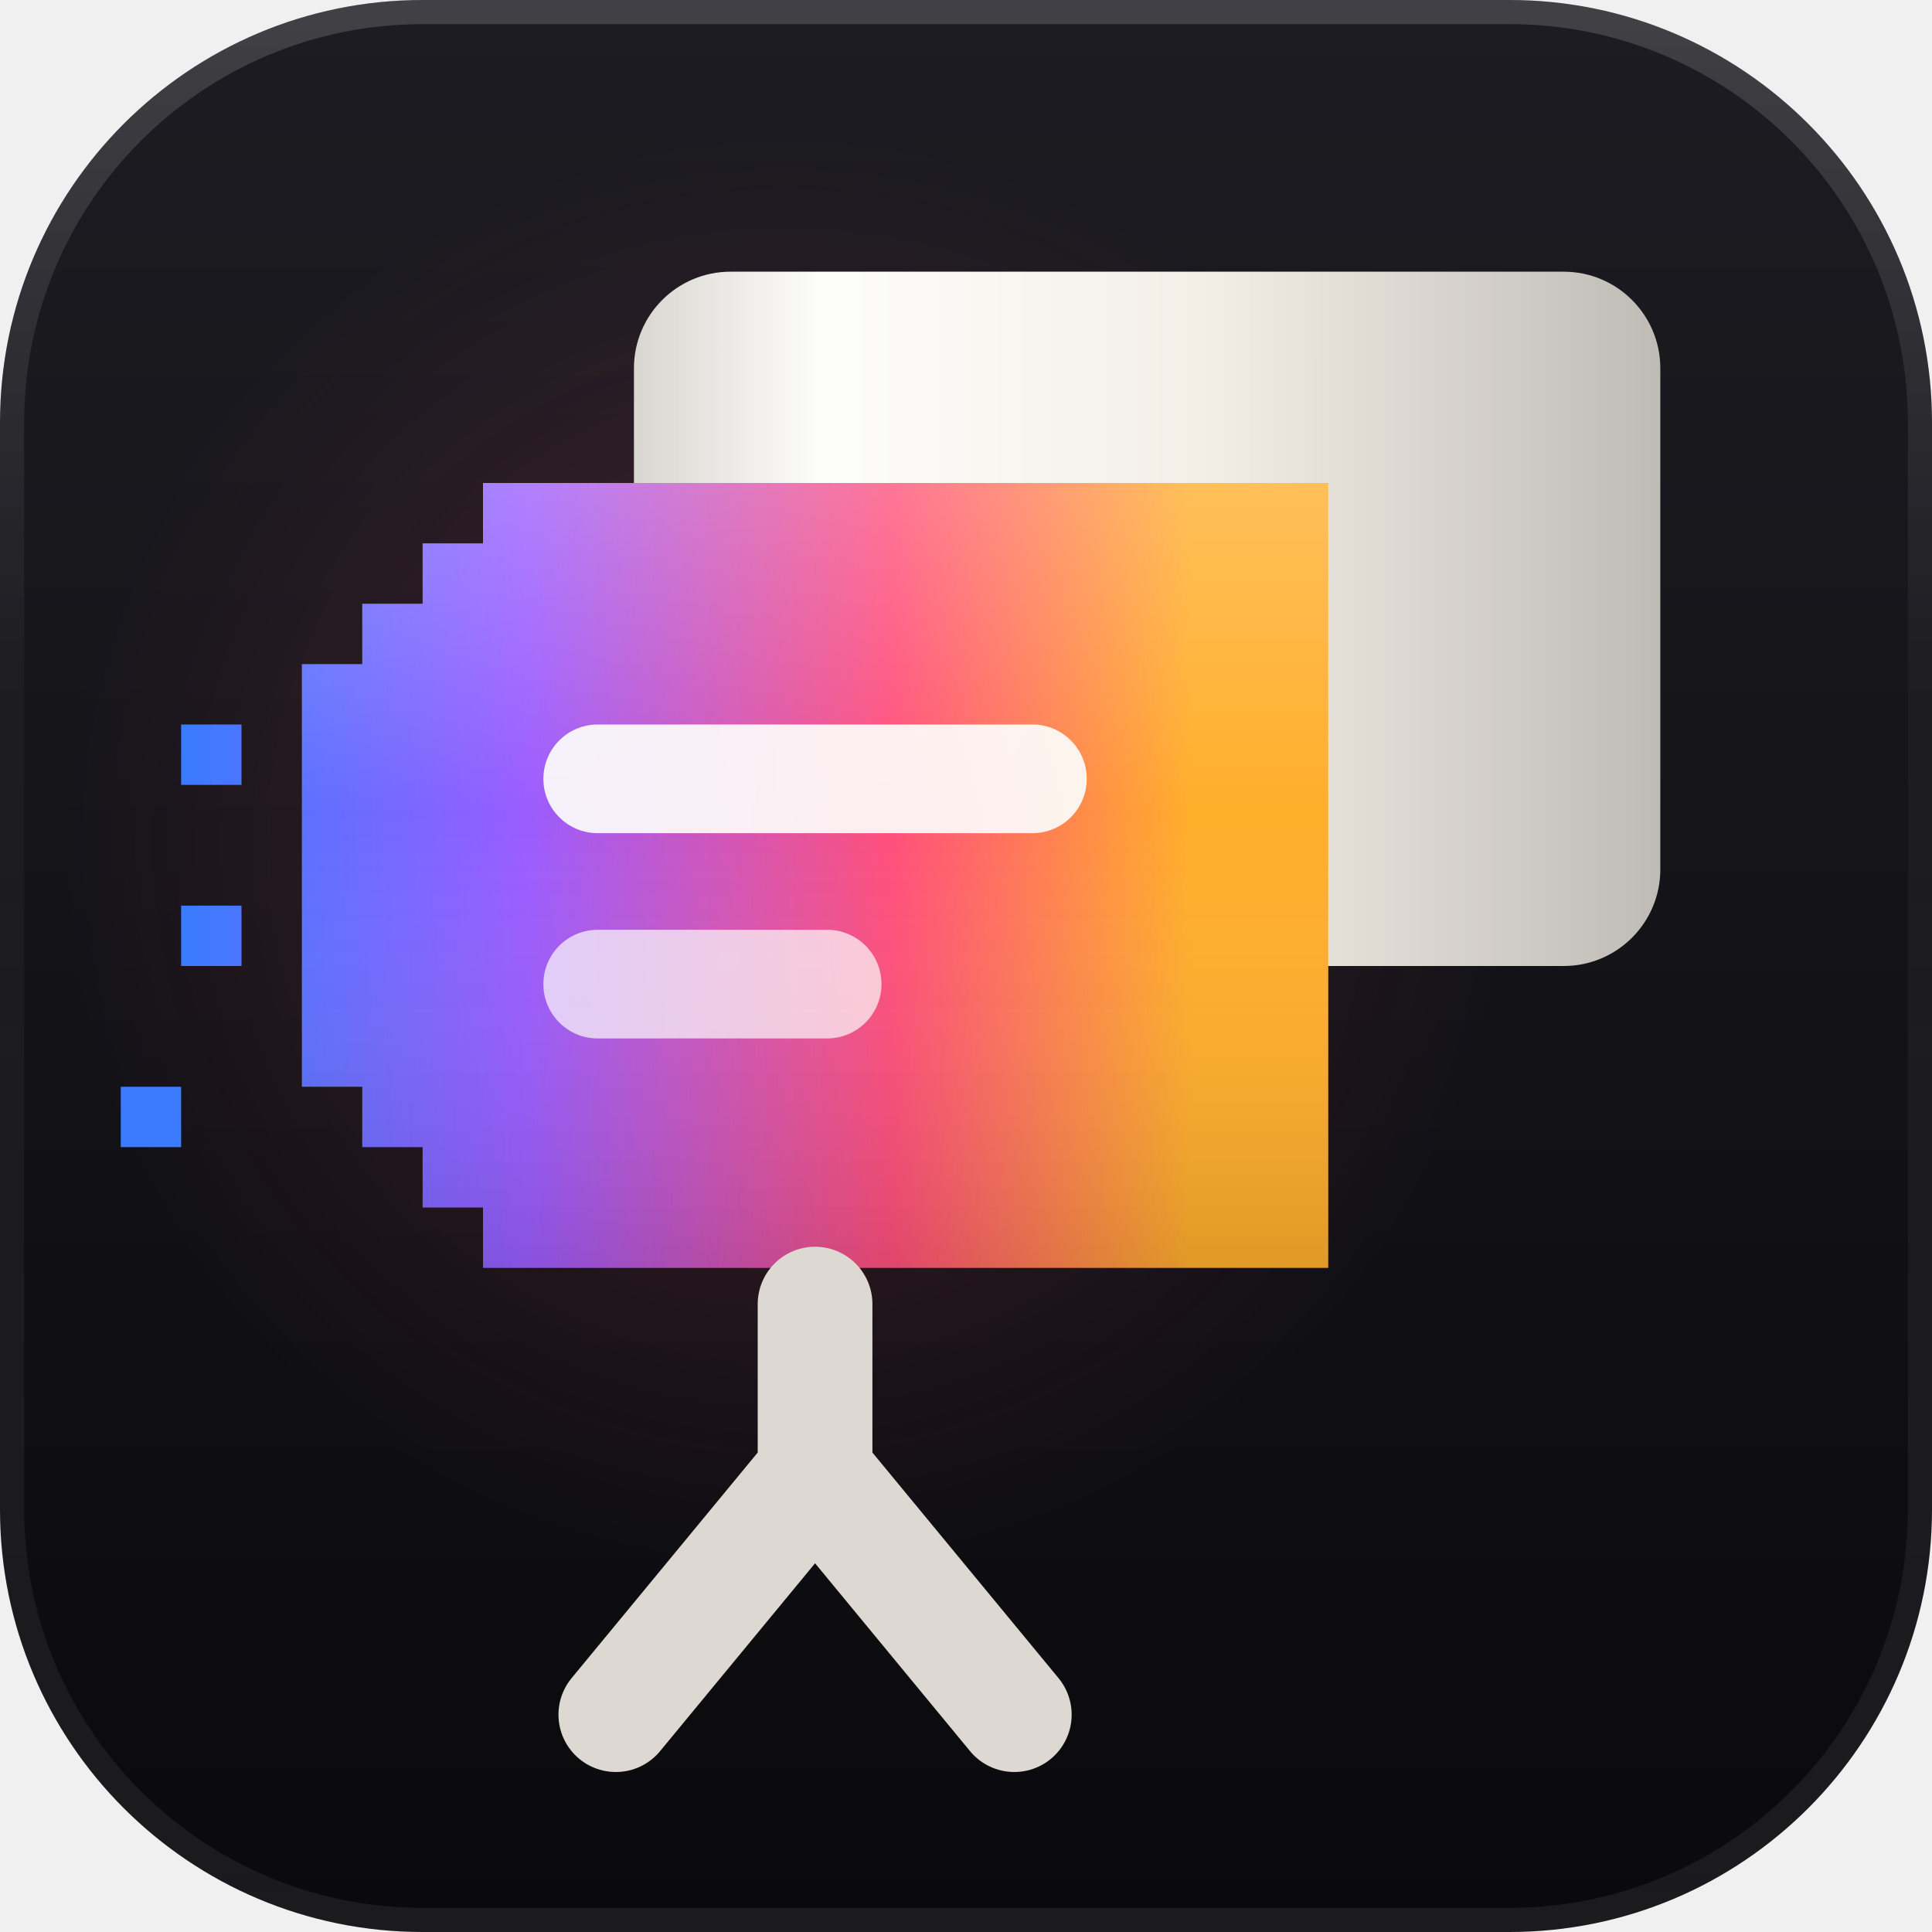
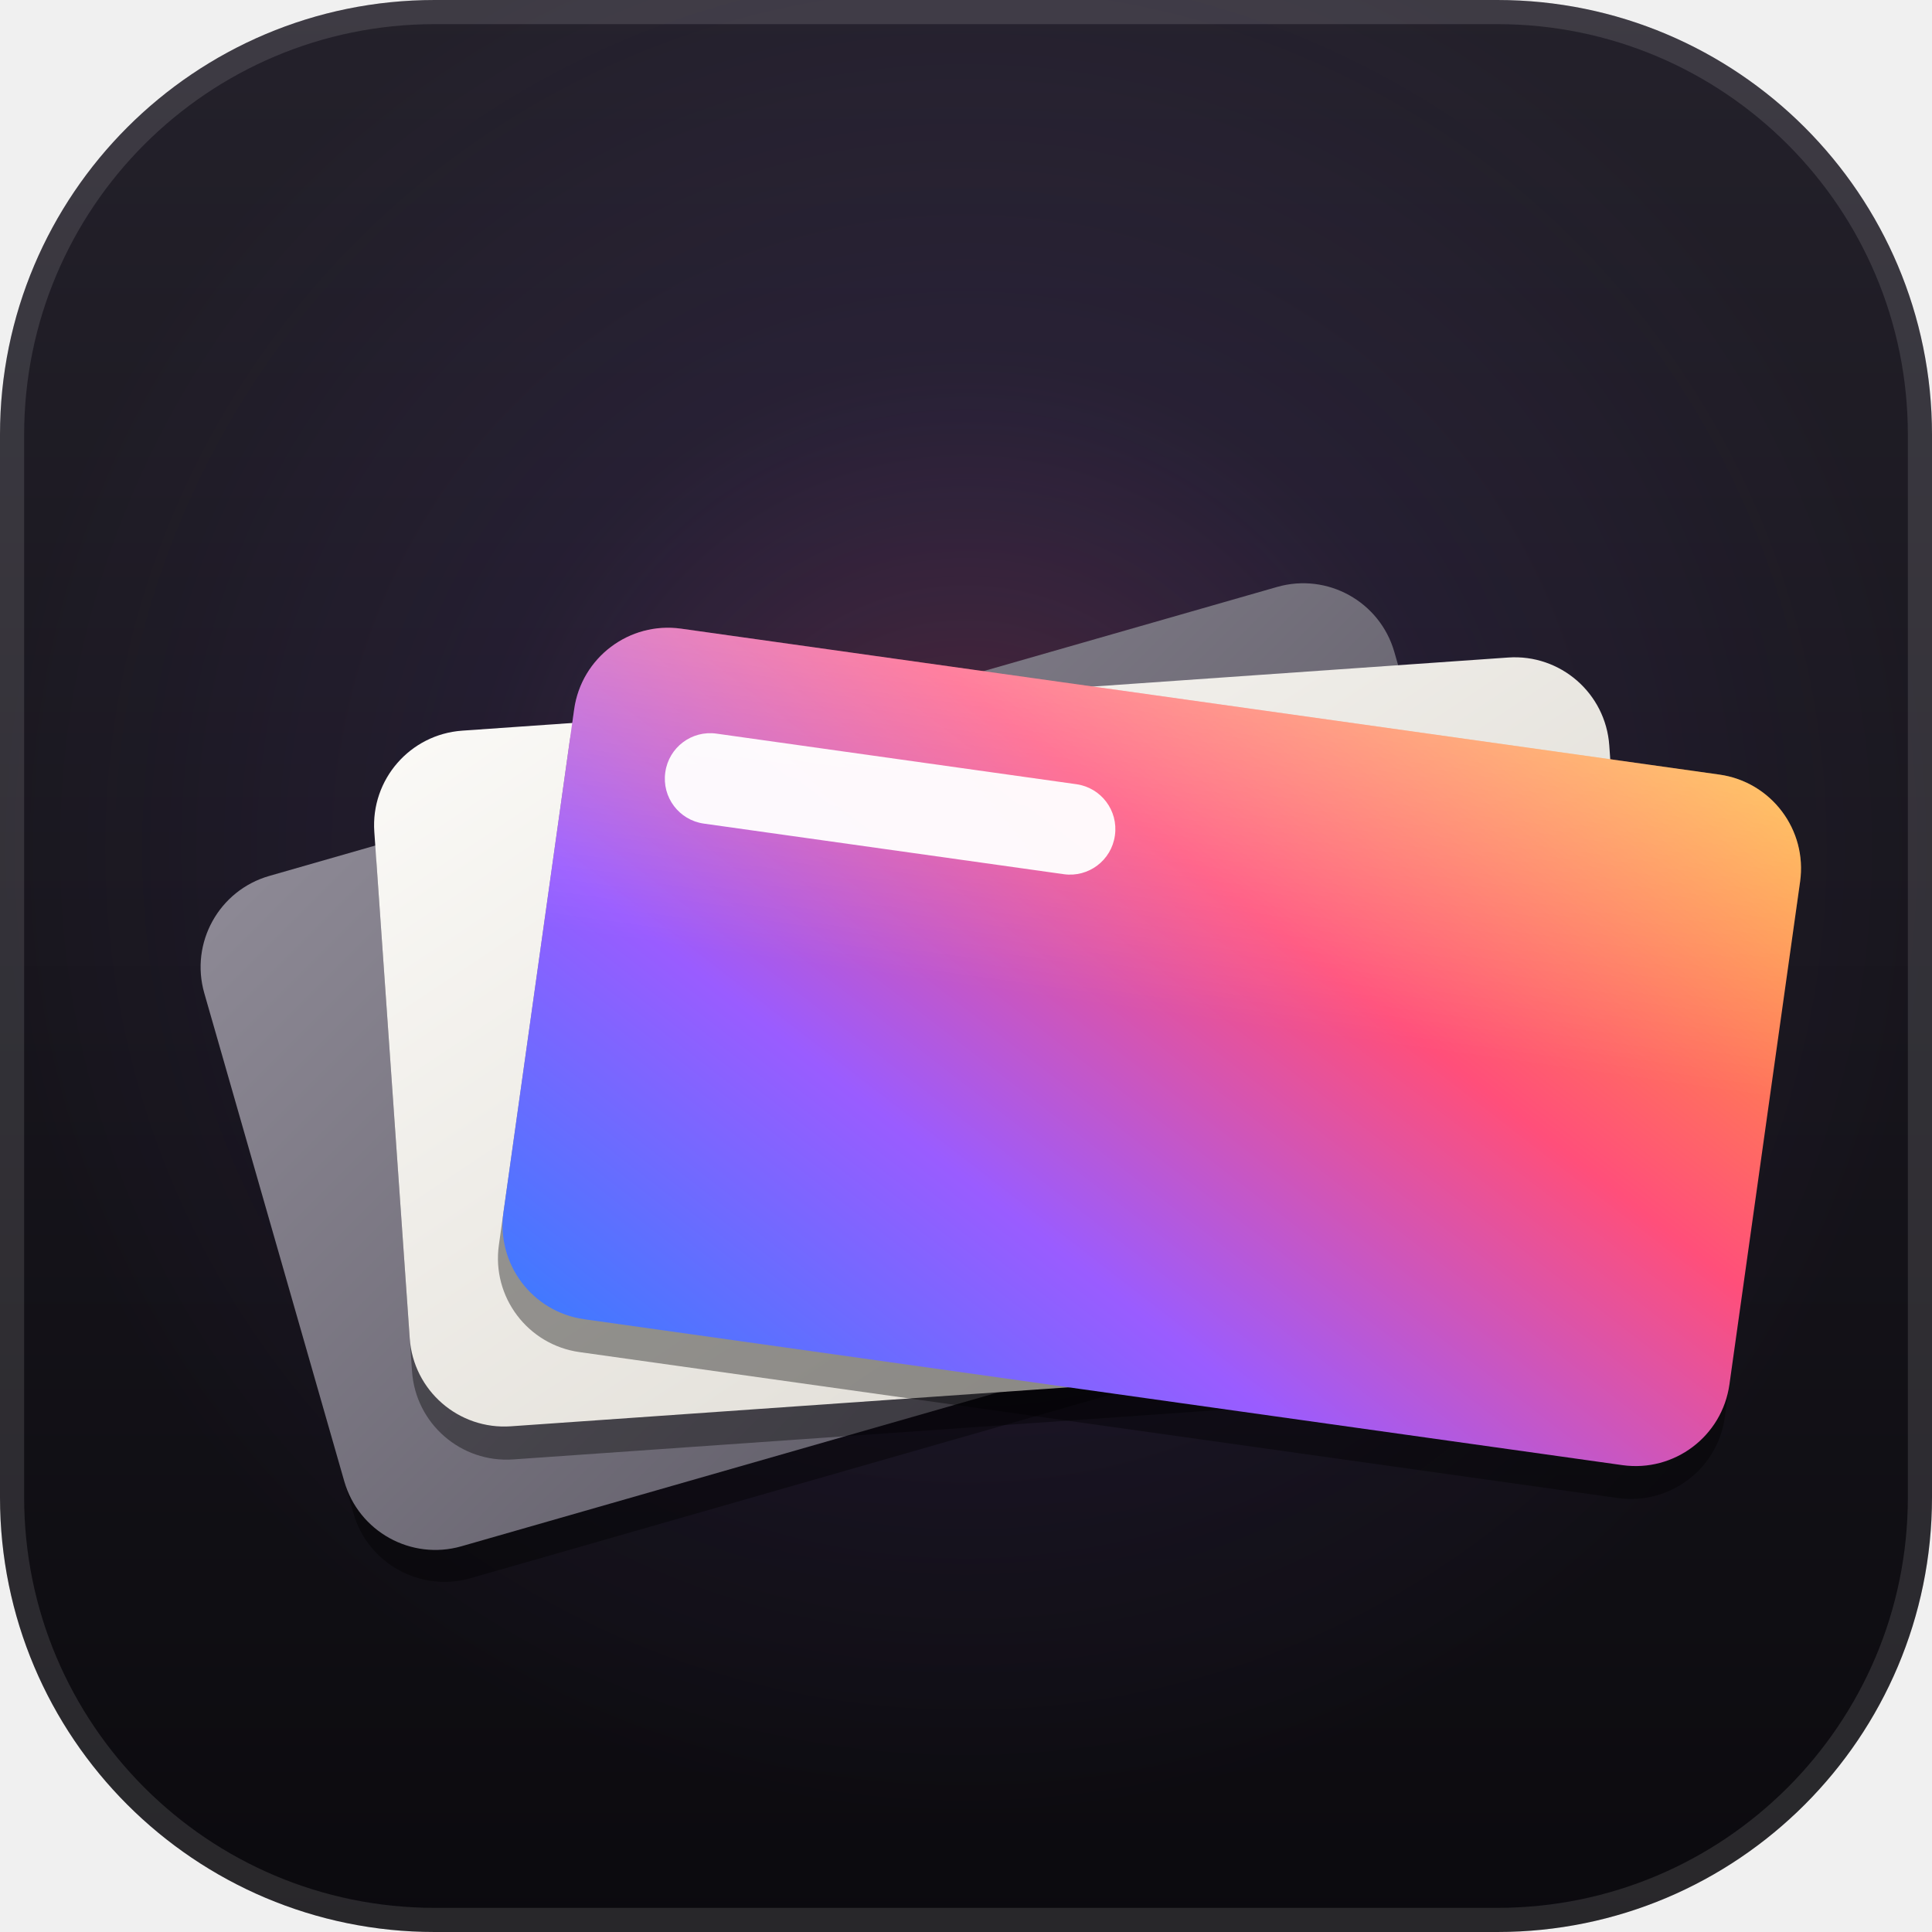
- <svg xmlns="http://www.w3.org/2000/svg" viewBox="0 0 32 32">
+ <svg xmlns="http://www.w3.org/2000/svg" viewBox="0 0 64 64">
  <defs>
-     <linearGradient id="paint" gradientUnits="userSpaceOnUse" x1="3" y1="0" x2="22" y2="0">
+     <linearGradient id="bg" x1="0" y1="0" x2="0" y2="1">
+       <stop offset="0" stop-color="#24212B" />
+       <stop offset="1" stop-color="#0B0A0E" />
+     </linearGradient>
+     <radialGradient id="bloom" cx=".5" cy=".44" r=".5">
+       <stop offset="0" stop-color="#FF4F7A" stop-opacity=".26" />
+       <stop offset=".5" stop-color="#9A5CFF" stop-opacity=".07" />
+       <stop offset="1" stop-color="#9A5CFF" stop-opacity="0" />
+     </radialGradient>
+     <linearGradient id="paint" x1="0" y1="1" x2="1" y2="0">
      <stop offset="0" stop-color="#3A7BFF" />
-       <stop offset="0.3" stop-color="#9A5CFF" />
-       <stop offset="0.62" stop-color="#FF4F7A" />
-       <stop offset="0.88" stop-color="#FFAE2B" />
+       <stop offset=".32" stop-color="#9A5CFF" />
+       <stop offset=".64" stop-color="#FF4F7A" />
      <stop offset="1" stop-color="#FFAE2B" />
    </linearGradient>
-     <linearGradient id="tile" gradientUnits="userSpaceOnUse" x1="0" y1="0" x2="0" y2="32">
-       <stop offset="0" stop-color="#1C1C22" />
-       <stop offset="1" stop-color="#0A0A0D" />
+     <linearGradient id="sheen" x1="0" y1="0" x2="0" y2="1">
+       <stop offset="0" stop-color="#fff" stop-opacity=".28" />
+       <stop offset=".45" stop-color="#fff" stop-opacity="0" />
    </linearGradient>
-     <linearGradient id="rim" gradientUnits="userSpaceOnUse" x1="0" y1="0" x2="0" y2="32">
-       <stop offset="0" stop-color="#FFFFFF" stop-opacity="0.16" />
-       <stop offset="0.35" stop-color="#FFFFFF" stop-opacity="0.03" />
-       <stop offset="1" stop-color="#FFFFFF" stop-opacity="0.07" />
+     <linearGradient id="paper" x1="0" y1="0" x2="1" y2="1">
+       <stop offset="0" stop-color="#FBFAF7" />
+       <stop offset="1" stop-color="#D9D5CD" />
    </linearGradient>
-     <linearGradient id="sheen" gradientUnits="userSpaceOnUse" x1="0" y1="8" x2="0" y2="21">
-       <stop offset="0" stop-color="#FFFFFF" stop-opacity="0.22" />
-       <stop offset="0.42" stop-color="#FFFFFF" stop-opacity="0" />
-       <stop offset="1" stop-color="#000000" stop-opacity="0.12" />
+     <linearGradient id="paper2" x1="0" y1="0" x2="1" y2="1">
+       <stop offset="0" stop-color="#8E8A96" />
+       <stop offset="1" stop-color="#55525D" />
    </linearGradient>
-     <linearGradient id="cover" gradientUnits="userSpaceOnUse" x1="10" y1="0" x2="28" y2="0">
-       <stop offset="0" stop-color="#D3D0C9" />
-       <stop offset="0.2" stop-color="#FDFDFB" />
-       <stop offset="0.55" stop-color="#F3EFE7" />
-       <stop offset="1" stop-color="#BBB8B2" />
-     </linearGradient>
-     <radialGradient id="bloom" gradientUnits="userSpaceOnUse" cx="13" cy="14" r="12">
-       <stop offset="0" stop-color="#FF4F7A" stop-opacity="0.2" />
-       <stop offset="1" stop-color="#FF4F7A" stop-opacity="0" />
-     </radialGradient>
+     <clipPath id="clip">
+       <rect width="64" height="64" rx="14.4" />
+     </clipPath>
  </defs>
-   <rect width="32" height="32" rx="7" ry="7" fill="url(#tile)" />
-   <rect width="32" height="32" rx="7" ry="7" fill="url(#bloom)" />
-   <rect x="10.5" y="4.5" width="17" height="11.5" rx="1.6" ry="1.6" fill="url(#cover)" />
-   <path d="M8 8H22V21H8V20H7V19H6V18H5V11H6V10H7V9H8ZM3 12H4V13H3ZM3 15H4V16H3ZM2 18H3V19H2Z" fill="url(#paint)" />
-   <path d="M8 8H22V21H8V20H7V19H6V18H5V11H6V10H7V9H8Z" fill="url(#sheen)" />
-   <rect x="9" y="12" width="9" height="1.8" rx="0.9" fill="#FDFDFB" fill-opacity="0.92" />
-   <rect x="9" y="15.4" width="5.6" height="1.8" rx="0.9" fill="#FDFDFB" fill-opacity="0.7" />
-   <path d="M13.5 21.6V24.4M13.5 24.4L10.2 28.4M13.5 24.4L16.8 28.4" fill="none" stroke="#DDD9D2" stroke-linecap="round" stroke-linejoin="round" stroke-width="1.9" />
-   <rect x="0.2" y="0.2" width="31.6" height="31.6" rx="6.8" ry="6.8" fill="none" stroke="url(#rim)" stroke-width="0.4" />
+   <g clip-path="url(#clip)">
+     <rect width="64" height="64" fill="url(#bg)" />
+     <rect width="64" height="64" fill="url(#bloom)" />
+     <g transform="translate(35.01 57.02) rotate(-16)">
+       <rect x="-20.50" y="-33.01" width="41.01" height="23.10" rx="3.14" fill="#000" fill-opacity=".38" />
+       <rect x="-20.50" y="-34.11" width="41.01" height="23.10" rx="3.14" fill="url(#paper2)" />
+     </g>
+     <g transform="translate(35.01 57.02) rotate(-4)">
+       <rect x="-20.50" y="-33.01" width="41.01" height="23.10" rx="3.14" fill="#000" fill-opacity=".38" />
+       <rect x="-20.50" y="-34.11" width="41.01" height="23.10" rx="3.14" fill="url(#paper)" />
+     </g>
+     <g transform="translate(35.01 57.02) rotate(8)">
+       <rect x="-20.50" y="-33.01" width="41.01" height="23.10" rx="3.14" fill="#000" fill-opacity=".38" />
+       <rect x="-20.50" y="-34.11" width="41.01" height="23.10" rx="3.14" fill="url(#paint)" />
+       <rect x="-20.50" y="-34.11" width="41.01" height="23.10" rx="3.14" fill="url(#sheen)" />
+       <rect x="-17.22" y="-30.83" width="15.04" height="3.01" rx="1.50" fill="#fff" fill-opacity=".96" />
+     </g>
+   </g>
+   <rect x=".4" y=".4" width="63.2" height="63.2" rx="14" fill="none" stroke="#fff" stroke-opacity=".12" stroke-width=".8" />
</svg>
